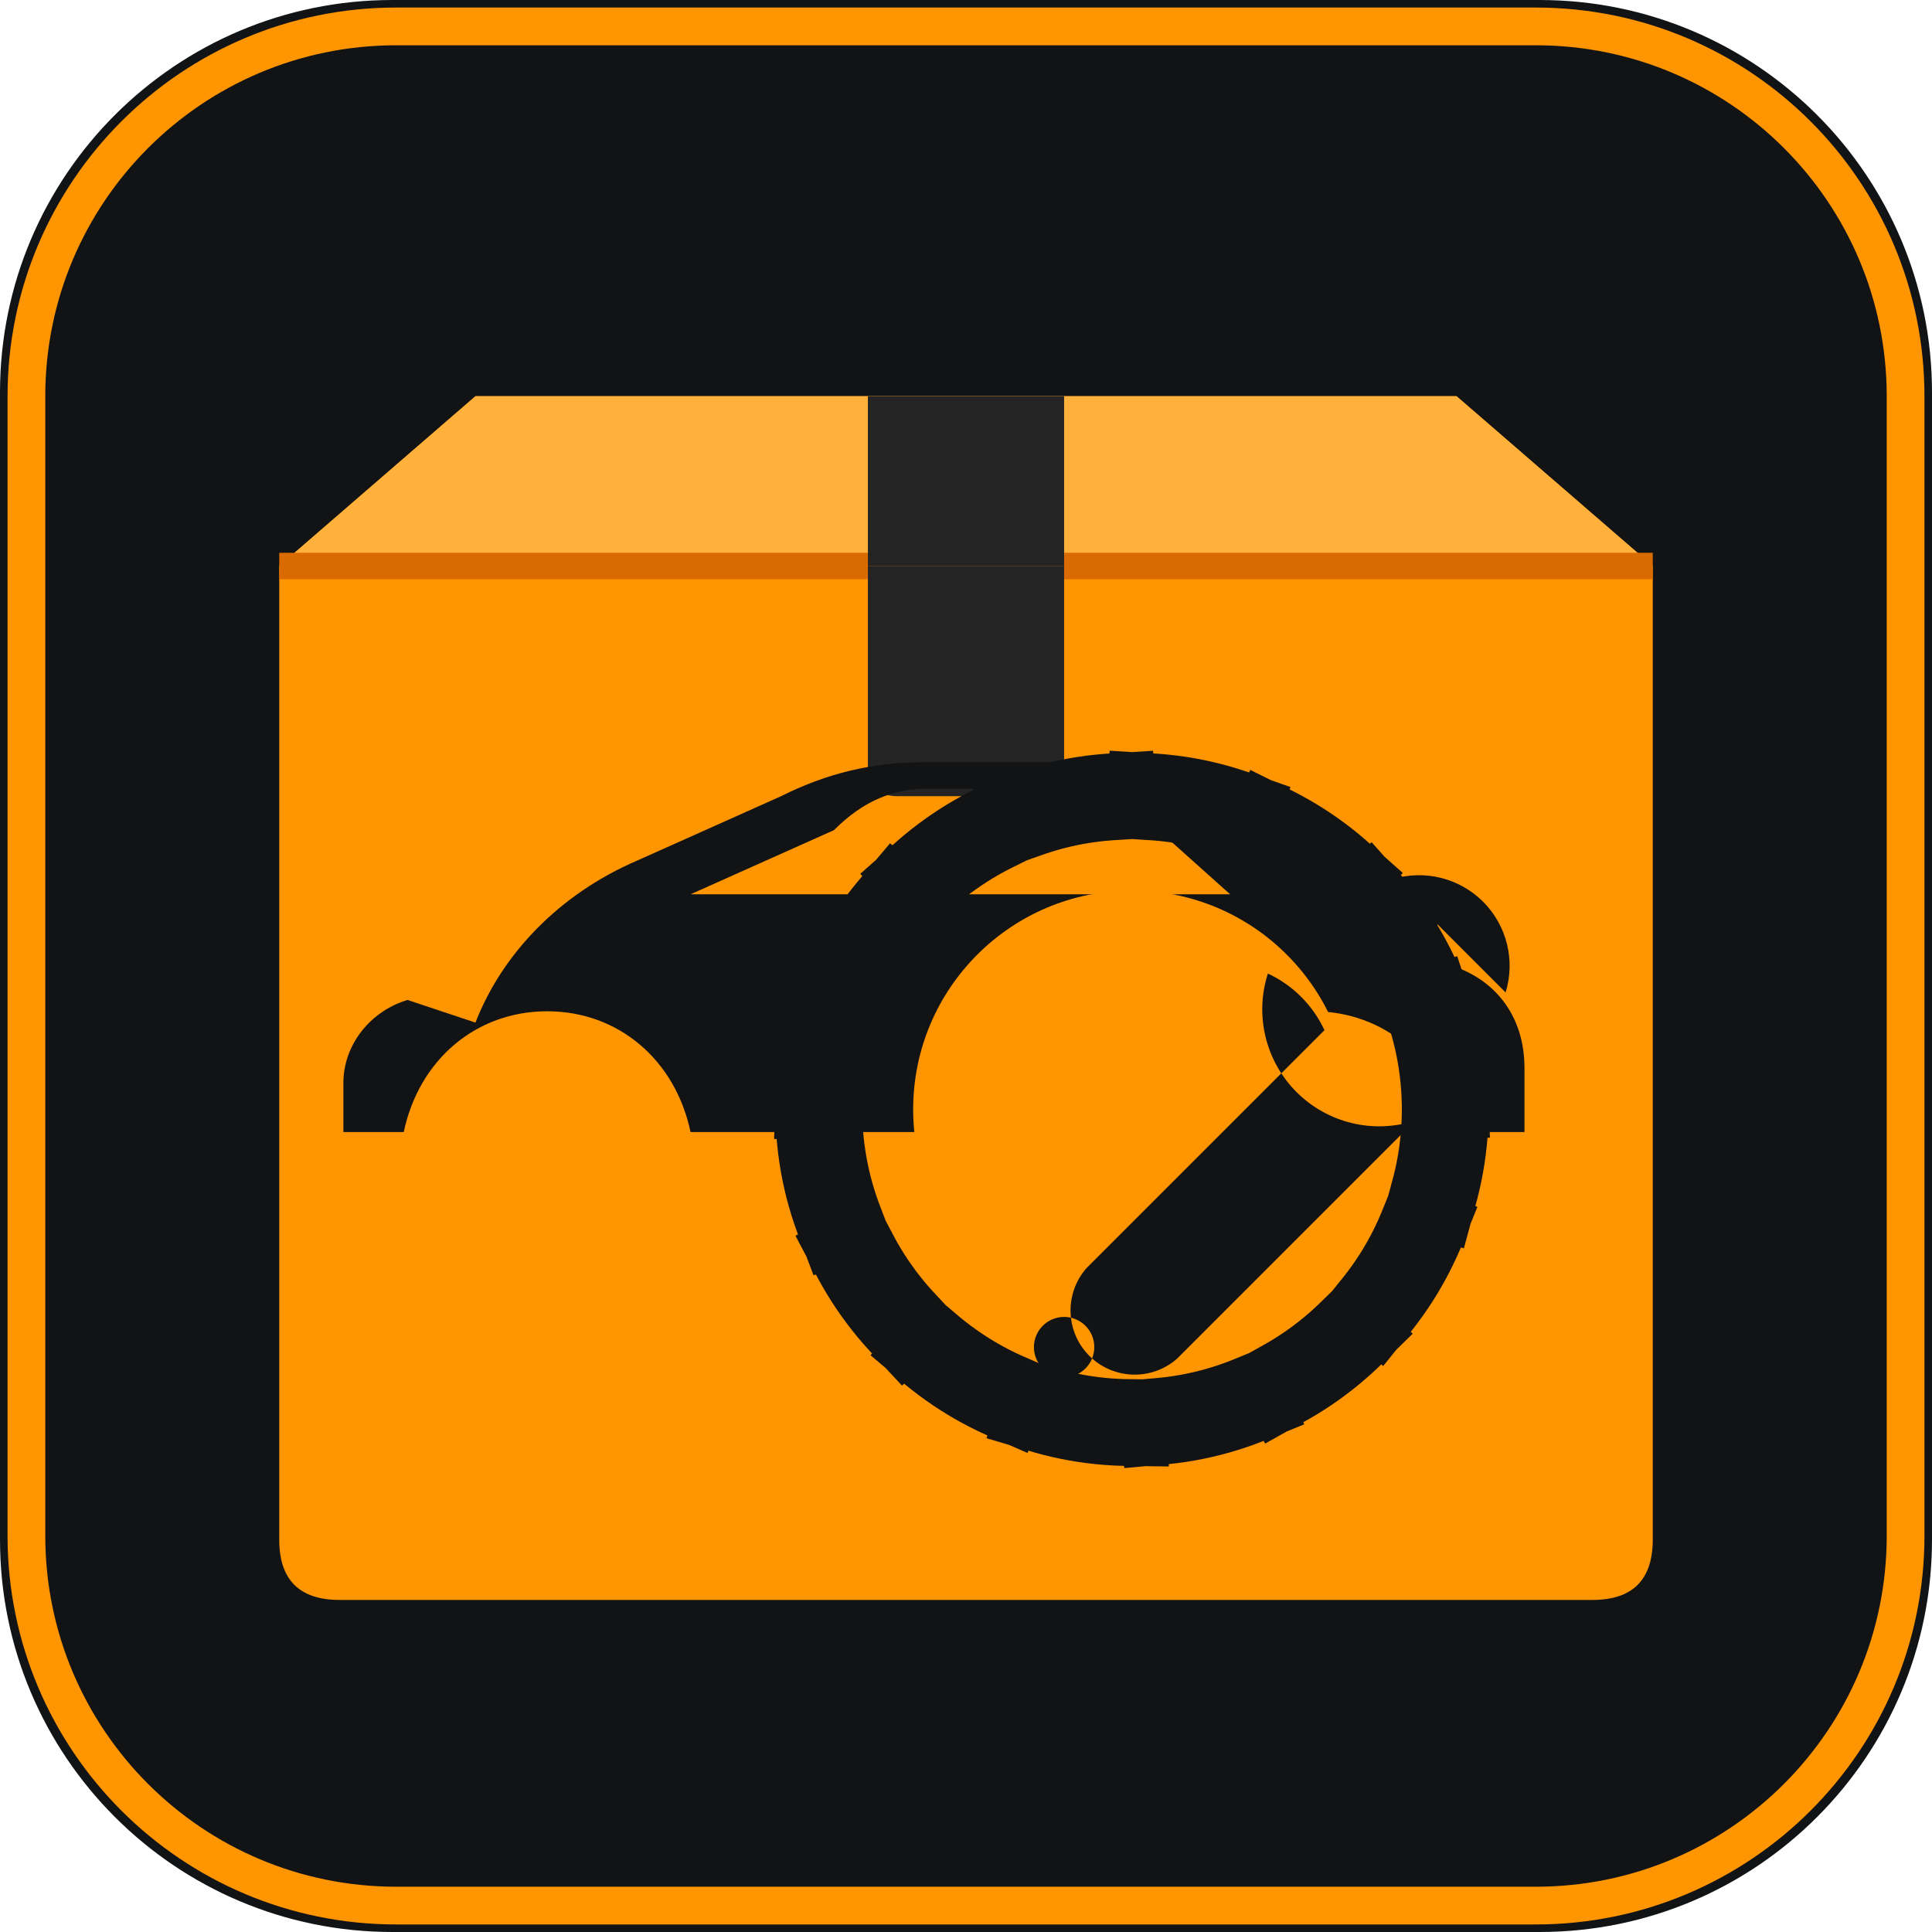
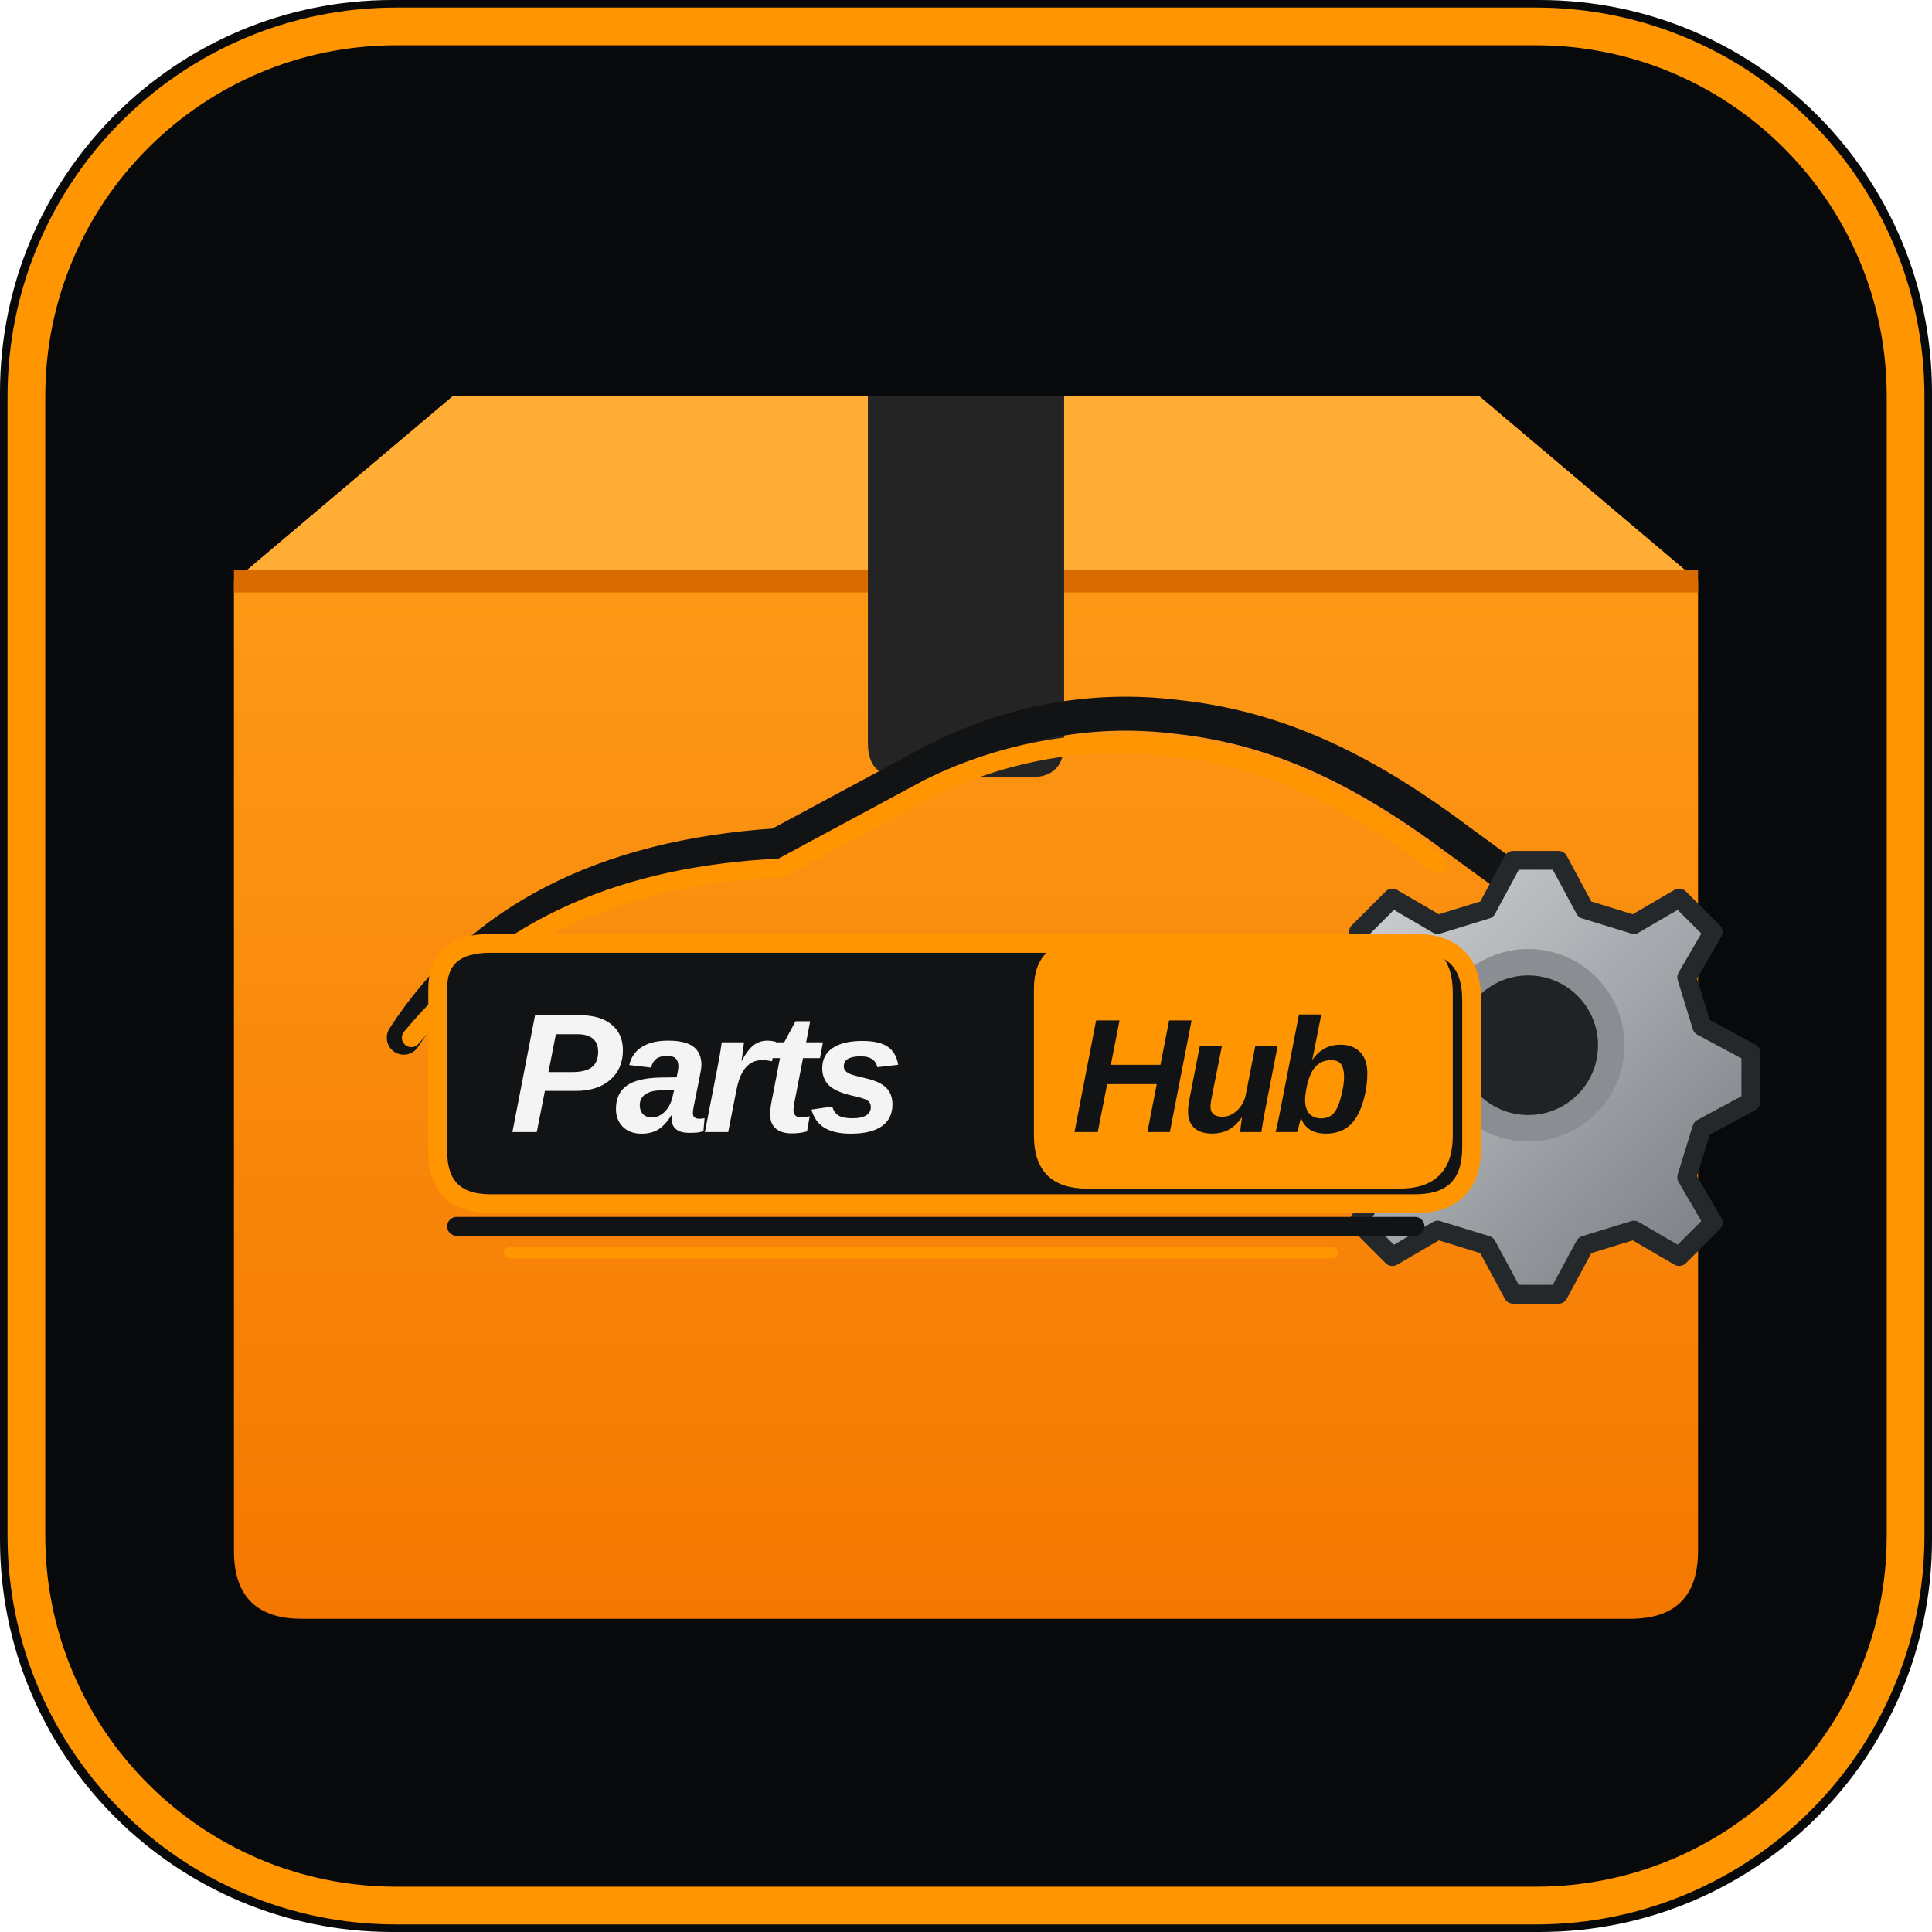
- <svg xmlns="http://www.w3.org/2000/svg" viewBox="0 0 512 512">
-   <rect width="512" height="512" rx="104" fill="#111315" />
+ <svg xmlns="http://www.w3.org/2000/svg" viewBox="0 0 512 512" role="img" aria-labelledby="title desc">
+   <defs>
+     <linearGradient id="box" x1="0" y1="0" x2="0" y2="1">
+       <stop offset="0" stop-color="#FF9F1A" />
+       <stop offset="1" stop-color="#F47700" />
+     </linearGradient>
+     <linearGradient id="gear" x1="0" y1="0" x2="1" y2="1">
+       <stop offset="0" stop-color="#D5D7DA" />
+       <stop offset="1" stop-color="#73777D" />
+     </linearGradient>
+   </defs>
+   <rect width="512" height="512" rx="104" fill="#08090A" />
  <rect x="7" y="7" width="498" height="498" rx="98" fill="none" stroke="#FF9500" stroke-width="10" />
-   <path d="M74 150 126 105h260l52 45v258q0 16-16 16H90q-16 0-16-16Z" fill="#FF9500" />
-   <path d="M74 150 126 105h260l52 45Z" fill="#FFB13B" />
-   <path d="M74 150h364" fill="none" stroke="#D96B00" stroke-width="7" />
-   <path d="M230 105h52v45h-52z" fill="#242424" />
-   <path d="M230 150h52v53q0 8-8 8h-36q-8 0-8-8z" fill="#242424" />
-   <g fill="#111315">
-     <path d="M126 271c7-18 22-34 43-43l38-17c12-6 24-9 38-9h38c17 0 31 6 43 17l31 29 28 8c12 4 19 14 19 27v17h-18c-4-19-19-32-38-32s-34 13-38 32H183c-4-19-19-32-38-32s-34 13-38 32H91v-13c0-10 7-19 17-22zm95-51-38 17h143l-19-17c-8-7-18-11-29-11h-32c-9 0-17 3-25 11z" />
-     <circle cx="145" cy="299" r="19" fill="#FF9500" />
-     <circle cx="348" cy="299" r="19" fill="#FF9500" />
+   <path d="M62 154 120 105h272l58 49v257q0 18-18 18H80q-18 0-18-18Z" fill="url(#box)" />
+   <path d="M62 154 120 105h272l58 49Z" fill="#FFAD35" />
+   <path d="M62 154h388" stroke="#D96B00" stroke-width="6" fill="none" />
+   <path d="M230 105h52v49h-52z" fill="#242424" />
+   <path d="M230 154h52v43q0 9-9 9h-34q-9 0-9-9z" fill="#242424" />
+   <g transform="translate(0 2)">
+     <path d="M107 273c20-31 53-48 99-51l39-21c20-11 43-16 67-13 28 3 51 15 75 33l26 19" fill="none" stroke="#111315" stroke-width="9" stroke-linecap="round" stroke-linejoin="round" />
+     <path d="M109 273c25-30 57-43 98-45l39-21c20-10 43-14 65-11 26 3 48 14 70 31" fill="none" stroke="#FF9500" stroke-width="5" stroke-linecap="round" stroke-linejoin="round" />
+     <path d="M155 250h198" stroke="#111315" stroke-width="5" stroke-linecap="round" />
+     <g transform="translate(405 275)">
+       <path d="M-4-49 8-49l7 13 13 4 12-7 9 9-7 12 4 13 13 7v13l-13 7-4 13 7 12-9 9-12-7-13 4-7 13H-4l-7-13-13-4-12 7-9-9 7-12-4-13-13-7v-13l13-7 4-13-7-12 9-9 12 7 13-4z" fill="url(#gear)" stroke="#25282B" stroke-width="5" stroke-linejoin="round" />
+       <circle r="22" fill="#202326" stroke="#8A8E93" stroke-width="7" />
+     </g>
+     <path d="M116 260q0-12 14-12h245q15 0 15 15v39q0 15-15 15H130q-14 0-14-14z" fill="#111315" stroke="#FF9500" stroke-width="5" />
+     <text x="135" y="298" fill="#F4F4F4" font-family="Arial, Helvetica, sans-serif" font-size="45" font-style="italic" font-weight="800" letter-spacing="-2">Parts</text>
+     <path d="M275 260q0-12 13-12h83q13 0 13 13v38q0 13-13 13h-83q-13 0-13-13z" fill="#FF9500" stroke="#FF9500" stroke-width="2" />
+     <text x="284" y="298" fill="#111315" font-family="Arial, Helvetica, sans-serif" font-size="43" font-style="italic" font-weight="900" letter-spacing="-2">Hub</text>
+     <path d="M121 323h254" stroke="#111315" stroke-width="5" stroke-linecap="round" />
+     <path d="M135 330h218" stroke="#FF9500" stroke-width="3" stroke-linecap="round" />
  </g>
-   <circle cx="300" cy="294" r="83" fill="none" stroke="#111315" stroke-width="23" stroke-dasharray="23 10" stroke-linecap="square" />
-   <circle cx="300" cy="294" r="58" fill="#FF9500" />
-   <path d="M336 258a31 31 0 0 0 39 39l-63 63a17 17 0 0 1-24-24l63-63a31 31 0 0 0-15-15zm-54 91a8 8 0 1 0 0 16 8 8 0 0 0 0-16z" fill="#111315" />
-   <path d="M357 245a24 24 0 0 0 30 30l-18-18 12-12 18 18a24 24 0 0 0-30-30l-12 12z" fill="#111315" />
</svg>
